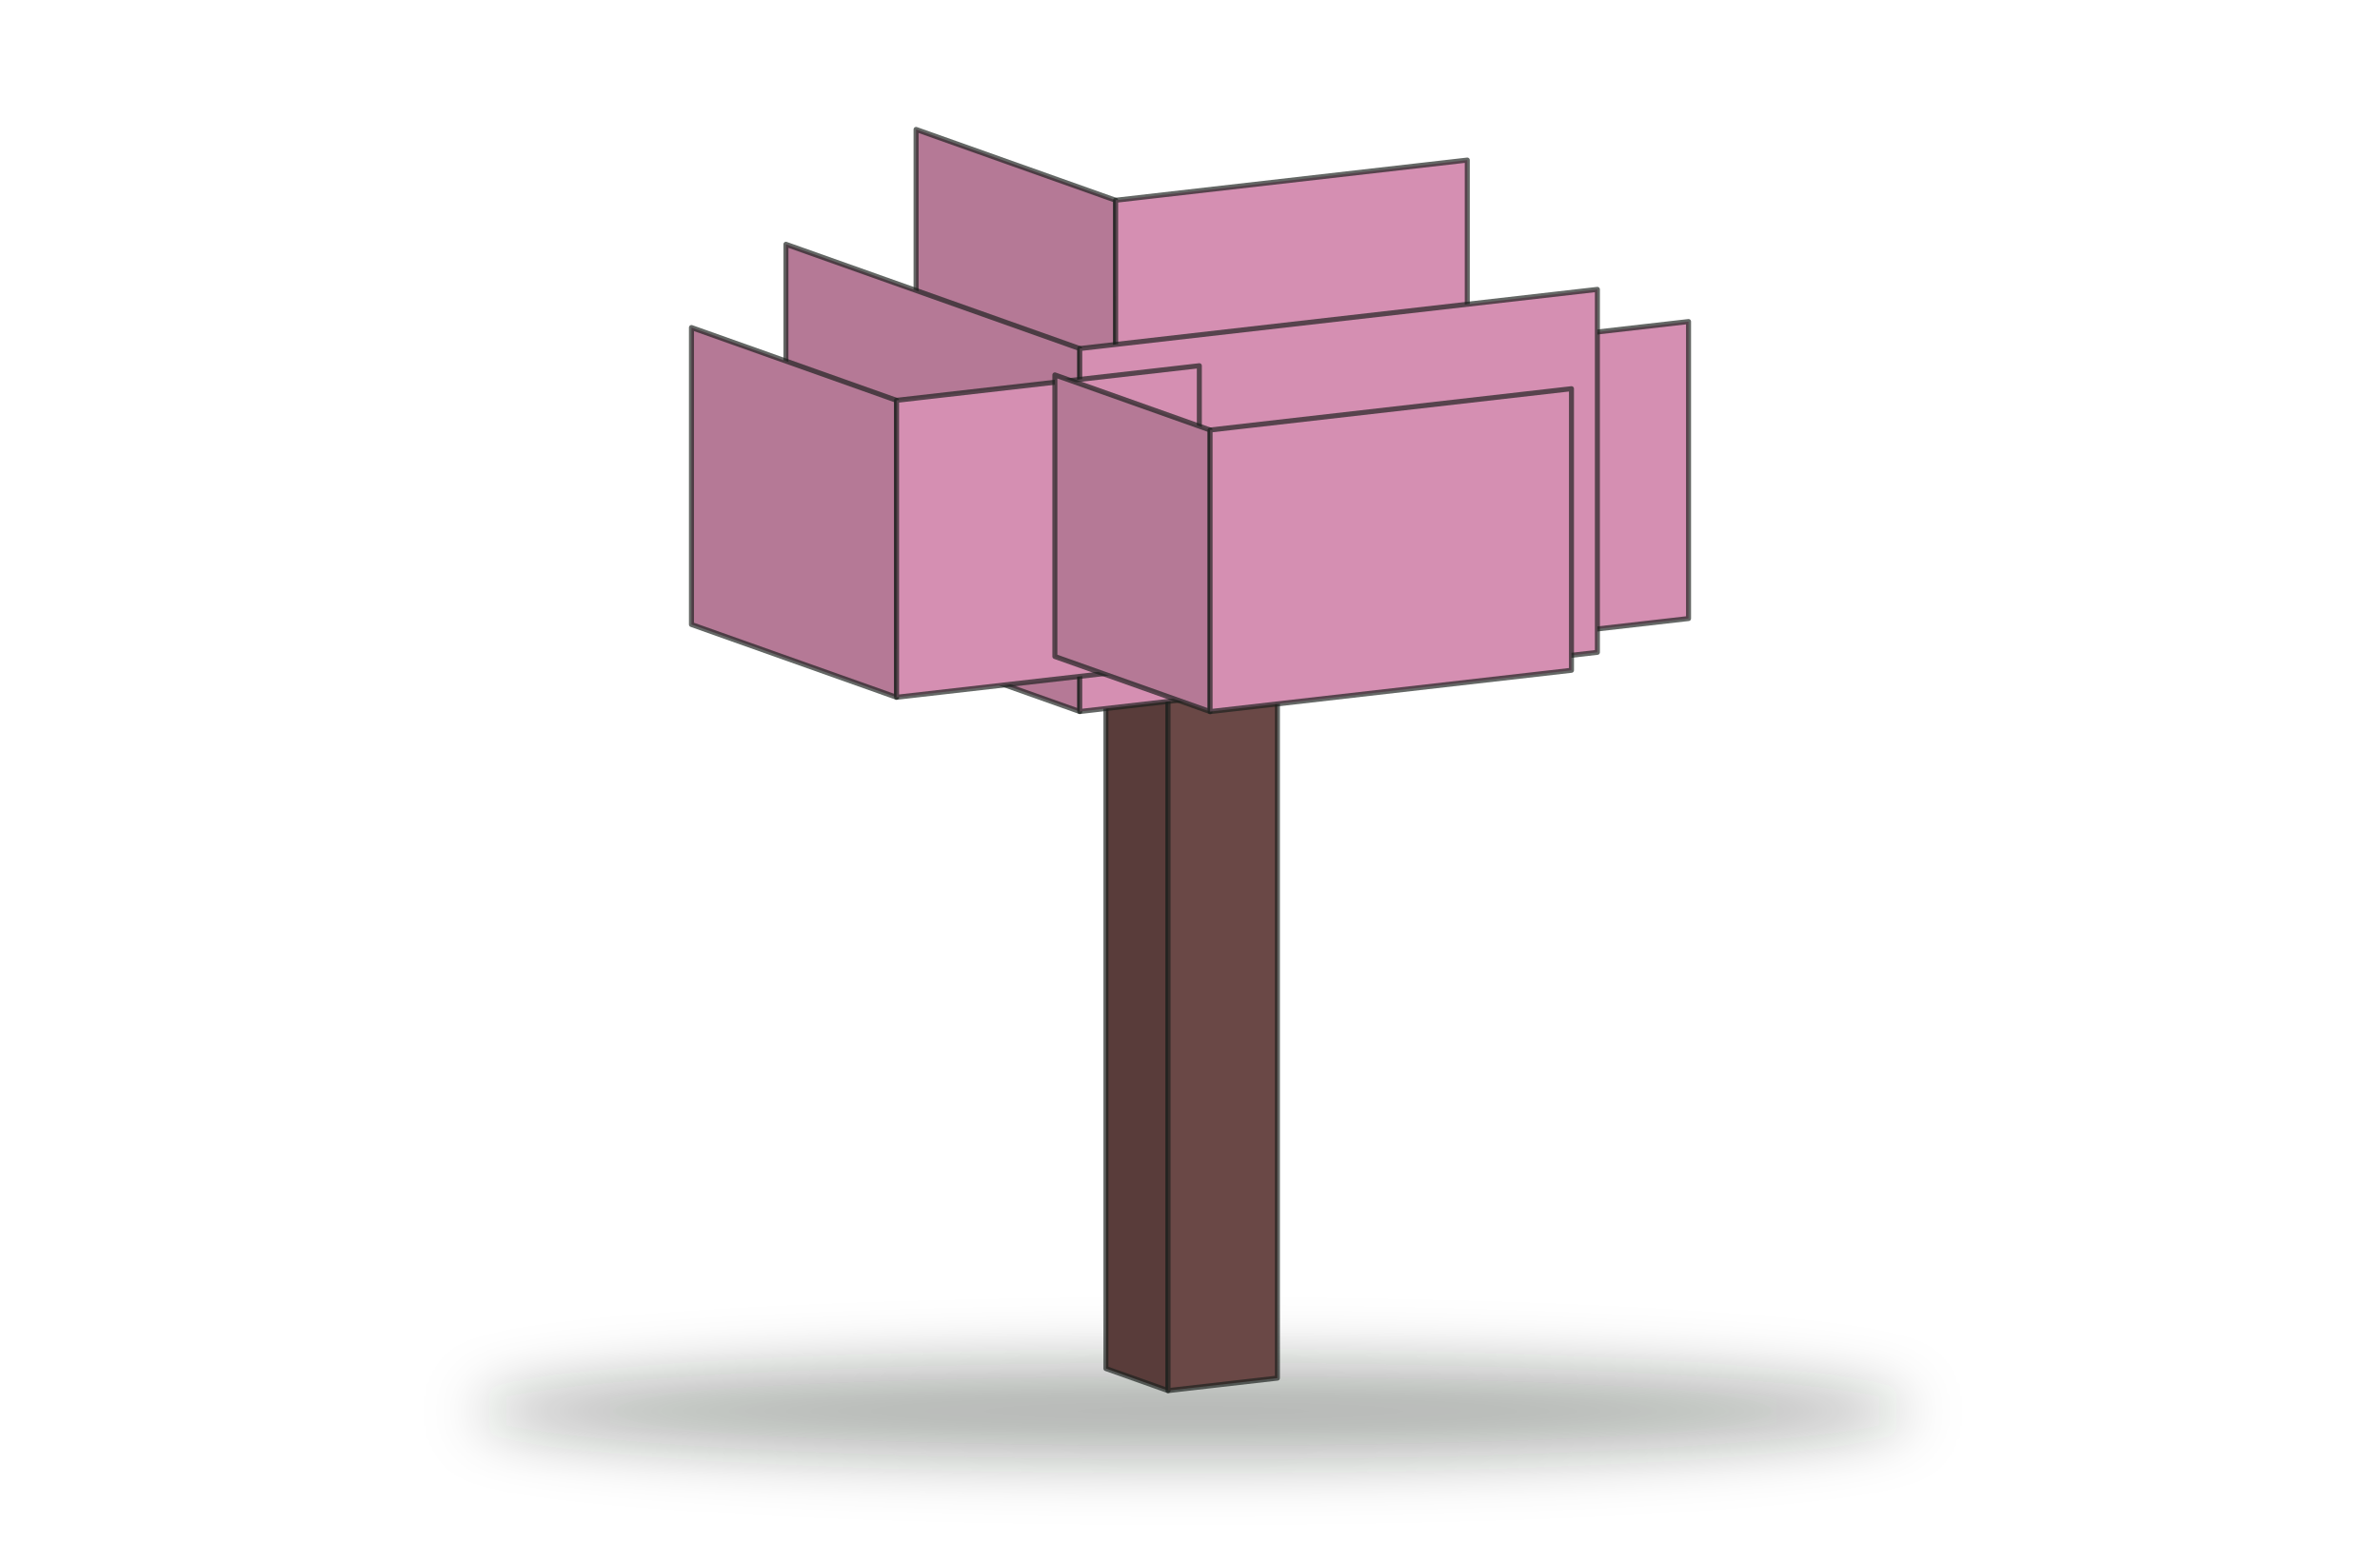
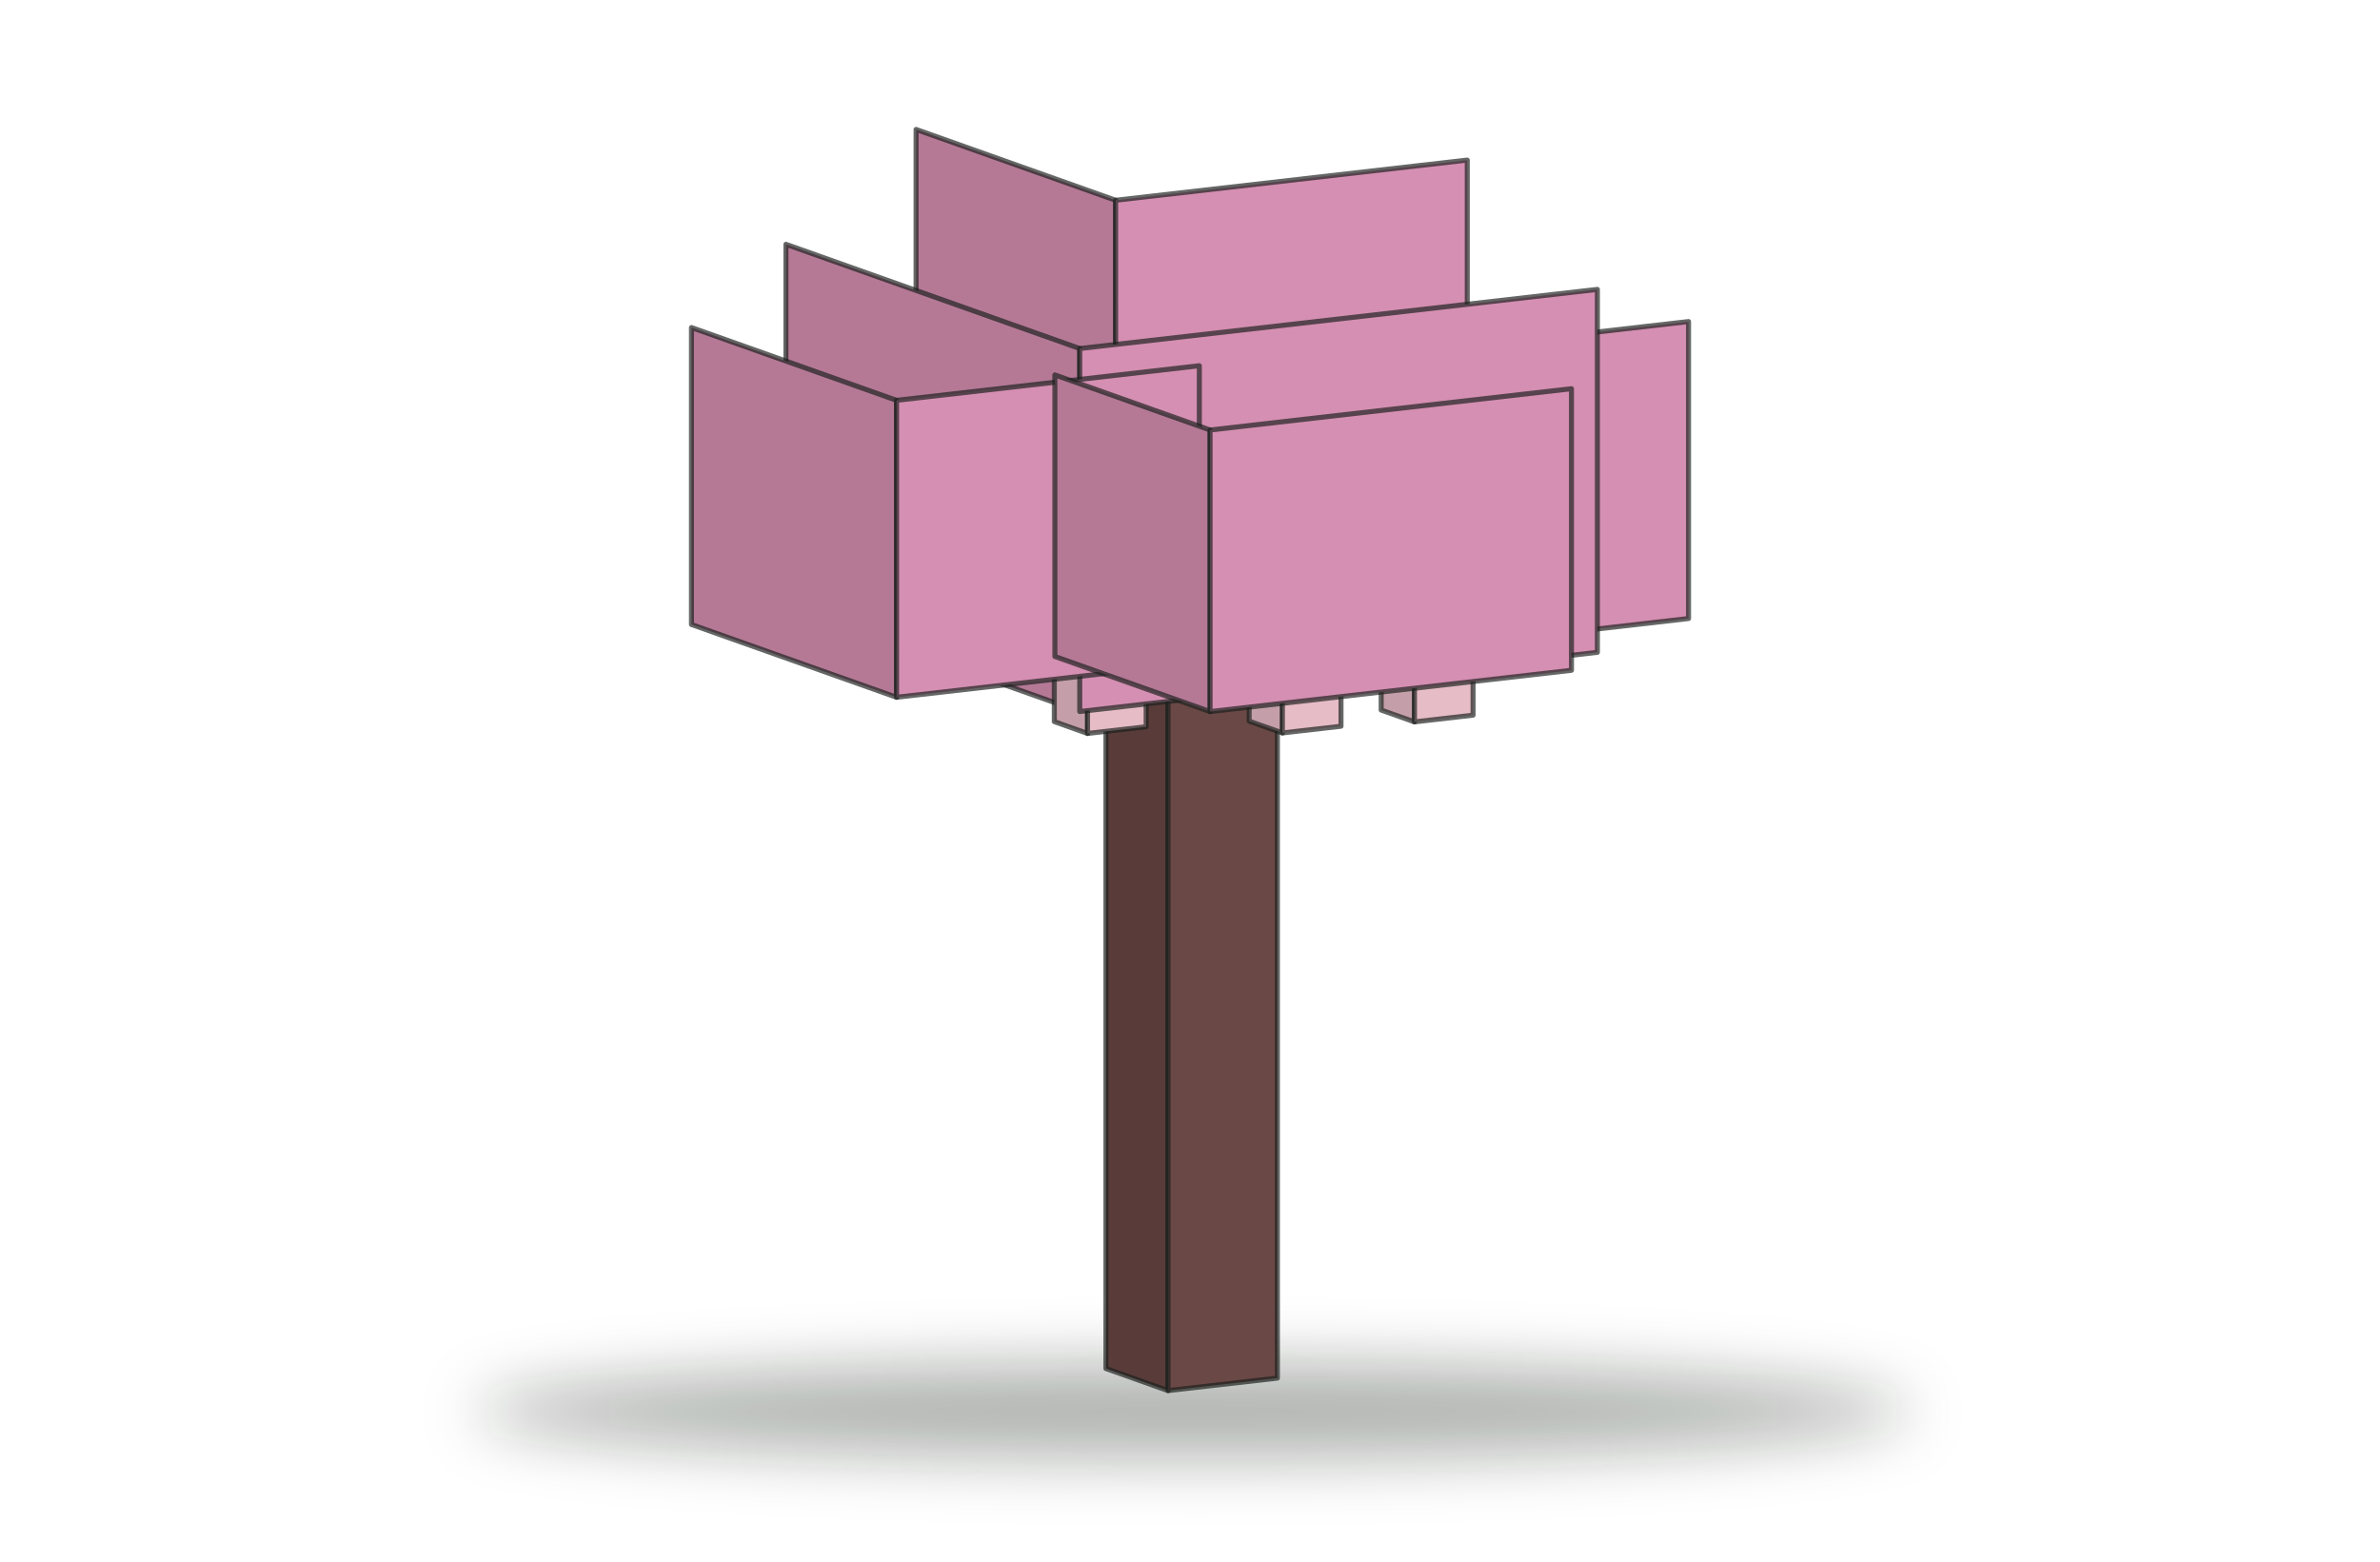
<svg xmlns="http://www.w3.org/2000/svg" width="640" height="420" viewBox="0 0 640 420" role="img" aria-labelledby="portrait-title">
  <defs>
    <filter id="portrait-glow" x="-80%" y="-80%" width="260%" height="260%">
      <feGaussianBlur stdDeviation="4" result="blur" />
      <feMerge>
        <feMergeNode in="blur" />
        <feMergeNode in="SourceGraphic" />
      </feMerge>
    </filter>
    <filter id="portrait-shadow" x="-40%" y="-80%" width="180%" height="260%">
      <feGaussianBlur stdDeviation="8" />
    </filter>
  </defs>
  <ellipse cx="320.82" cy="379.49" rx="193.05" ry="13" fill="#0c120f" opacity=".32" filter="url(#portrait-shadow)" />
  <g>
    <polygon points="260.89,156.89 260.89,84.72 220.64,70.43 220.64,142.61" fill="#b57996" stroke="#1c211e" stroke-opacity=".68" stroke-width="1.35" stroke-linejoin="round" vector-effect="non-scaling-stroke" />
    <polygon points="352.81,146.38 352.81,74.21 260.89,84.72 260.89,156.89" fill="#d58fb2" stroke="#1c211e" stroke-opacity=".68" stroke-width="1.35" stroke-linejoin="round" vector-effect="non-scaling-stroke" />
    <polygon points="372.64,175.66 372.64,95.79 317.49,76.21 317.49,156.08" fill="#b57996" stroke="#1c211e" stroke-opacity=".68" stroke-width="1.35" stroke-linejoin="round" vector-effect="non-scaling-stroke" />
    <polygon points="314.09,374.00 314.09,124.03 297.39,118.11 297.39,368.07" fill="#593c3a" stroke="#1c211e" stroke-opacity=".68" stroke-width="1.35" stroke-linejoin="round" vector-effect="non-scaling-stroke" />
    <polygon points="343.50,370.64 343.50,120.67 314.09,124.03 314.09,374.00" fill="#6a4846" stroke="#1c211e" stroke-opacity=".68" stroke-width="1.35" stroke-linejoin="round" vector-effect="non-scaling-stroke" />
    <polygon points="343.50,120.67 326.81,114.74 297.39,118.11 314.09,124.03" fill="#704c4a" stroke="#1c211e" stroke-opacity=".68" stroke-width="1.35" stroke-linejoin="round" vector-effect="non-scaling-stroke" />
    <polygon points="454.06,166.35 454.06,86.48 372.64,95.79 372.64,175.66" fill="#d58fb2" stroke="#1c211e" stroke-opacity=".68" stroke-width="1.35" stroke-linejoin="round" vector-effect="non-scaling-stroke" />
-     <polygon points="394.47,147.29 386.72,144.54 373.06,146.10 380.81,148.85" fill="#f2c5d2" stroke="#1c211e" stroke-opacity=".68" stroke-width="1.35" stroke-linejoin="round" vector-effect="non-scaling-stroke" />
-     <polygon points="380.81,166.60 380.81,148.85 373.06,146.10 373.06,163.85" fill="#c49fa9" stroke="#1c211e" stroke-opacity=".68" stroke-width="1.35" stroke-linejoin="round" vector-effect="non-scaling-stroke" />
-     <polygon points="394.47,165.04 394.47,147.29 380.81,148.85 380.81,166.60" fill="#e6bcc7" stroke="#1c211e" stroke-opacity=".68" stroke-width="1.35" stroke-linejoin="round" vector-effect="non-scaling-stroke" />
+     <polygon points="396.12,172.23 387.17,169.06 371.41,170.86 380.36,174.03" fill="#f2c5d2" stroke="#1c211e" stroke-opacity=".68" stroke-width="1.35" stroke-linejoin="round" vector-effect="non-scaling-stroke" />
+     <polygon points="380.36,194.15 380.36,174.03 371.41,170.86 371.41,190.97" fill="#c49fa9" stroke="#1c211e" stroke-opacity=".68" stroke-width="1.35" stroke-linejoin="round" vector-effect="non-scaling-stroke" />
+     <polygon points="396.12,192.34 396.12,172.23 380.36,174.03 380.36,194.15" fill="#e6bcc7" stroke="#1c211e" stroke-opacity=".68" stroke-width="1.35" stroke-linejoin="round" vector-effect="non-scaling-stroke" />
    <polygon points="300.00,124.85 300.00,53.86 246.34,34.81 246.34,105.81" fill="#b57996" stroke="#1c211e" stroke-opacity=".68" stroke-width="1.35" stroke-linejoin="round" vector-effect="non-scaling-stroke" />
    <polygon points="290.35,191.36 290.35,93.74 211.34,65.70 211.34,163.32" fill="#b57996" stroke="#1c211e" stroke-opacity=".68" stroke-width="1.35" stroke-linejoin="round" vector-effect="non-scaling-stroke" />
-     <polygon points="306.56,144.49 298.81,141.73 285.15,143.30 292.90,146.05" fill="#f2c5d2" stroke="#1c211e" stroke-opacity=".68" stroke-width="1.35" stroke-linejoin="round" vector-effect="non-scaling-stroke" />
-     <polygon points="292.90,163.80 292.90,146.05 285.15,143.30 285.15,161.04" fill="#c49fa9" stroke="#1c211e" stroke-opacity=".68" stroke-width="1.35" stroke-linejoin="round" vector-effect="non-scaling-stroke" />
+     <polygon points="308.21,175.34 299.27,172.17 283.51,173.97 292.45,177.14" fill="#f2c5d2" stroke="#1c211e" stroke-opacity=".68" stroke-width="1.35" stroke-linejoin="round" vector-effect="non-scaling-stroke" />
+     <polygon points="292.45,197.26 292.45,177.14 283.51,173.97 283.51,194.08" fill="#c49fa9" stroke="#1c211e" stroke-opacity=".68" stroke-width="1.35" stroke-linejoin="round" vector-effect="non-scaling-stroke" />
+     <polygon points="308.21,195.46 308.21,175.34 292.45,177.14 292.45,197.26" fill="#e6bcc7" stroke="#1c211e" stroke-opacity=".68" stroke-width="1.35" stroke-linejoin="round" vector-effect="non-scaling-stroke" />
    <polygon points="394.56,114.04 394.56,43.05 300.00,53.86 300.00,124.85" fill="#d58fb2" stroke="#1c211e" stroke-opacity=".68" stroke-width="1.35" stroke-linejoin="round" vector-effect="non-scaling-stroke" />
-     <polygon points="306.56,162.23 306.56,144.49 292.90,146.05 292.90,163.80" fill="#e6bcc7" stroke="#1c211e" stroke-opacity=".68" stroke-width="1.35" stroke-linejoin="round" vector-effect="non-scaling-stroke" />
    <polygon points="241.09,187.53 241.09,107.67 185.94,88.09 185.94,167.96" fill="#b57996" stroke="#1c211e" stroke-opacity=".68" stroke-width="1.35" stroke-linejoin="round" vector-effect="non-scaling-stroke" />
+     <polygon points="360.61,175.21 351.67,172.03 335.91,173.83 344.85,177.01" fill="#f2c5d2" stroke="#1c211e" stroke-opacity=".68" stroke-width="1.35" stroke-linejoin="round" vector-effect="non-scaling-stroke" />
+     <polygon points="344.85,197.12 344.85,177.01 335.91,173.83 335.91,193.95" fill="#c49fa9" stroke="#1c211e" stroke-opacity=".68" stroke-width="1.35" stroke-linejoin="round" vector-effect="non-scaling-stroke" />
+     <polygon points="360.61,195.32 360.61,175.21 344.85,177.01 344.85,197.12" fill="#e6bcc7" stroke="#1c211e" stroke-opacity=".68" stroke-width="1.35" stroke-linejoin="round" vector-effect="non-scaling-stroke" />
    <polygon points="429.55,175.44 429.55,77.83 290.35,93.74 290.35,191.36" fill="#d58fb2" stroke="#1c211e" stroke-opacity=".68" stroke-width="1.35" stroke-linejoin="round" vector-effect="non-scaling-stroke" />
-     <polygon points="358.96,120.69 351.21,117.93 337.55,119.50 345.31,122.25" fill="#f2c5d2" stroke="#1c211e" stroke-opacity=".68" stroke-width="1.35" stroke-linejoin="round" vector-effect="non-scaling-stroke" />
-     <polygon points="345.31,140.00 345.31,122.25 337.55,119.50 337.55,137.24" fill="#c49fa9" stroke="#1c211e" stroke-opacity=".68" stroke-width="1.35" stroke-linejoin="round" vector-effect="non-scaling-stroke" />
-     <polygon points="358.96,138.43 358.96,120.69 345.31,122.25 345.31,140.00" fill="#e6bcc7" stroke="#1c211e" stroke-opacity=".68" stroke-width="1.35" stroke-linejoin="round" vector-effect="non-scaling-stroke" />
    <polygon points="322.51,178.23 322.51,98.36 241.09,107.67 241.09,187.53" fill="#d58fb2" stroke="#1c211e" stroke-opacity=".68" stroke-width="1.35" stroke-linejoin="round" vector-effect="non-scaling-stroke" />
    <polygon points="325.40,191.38 325.40,115.65 283.66,100.83 283.66,176.56" fill="#b57996" stroke="#1c211e" stroke-opacity=".68" stroke-width="1.35" stroke-linejoin="round" vector-effect="non-scaling-stroke" />
    <polygon points="422.58,180.27 422.58,104.54 325.40,115.65 325.40,191.38" fill="#d58fb2" stroke="#1c211e" stroke-opacity=".68" stroke-width="1.35" stroke-linejoin="round" vector-effect="non-scaling-stroke" />
  </g>
</svg>
